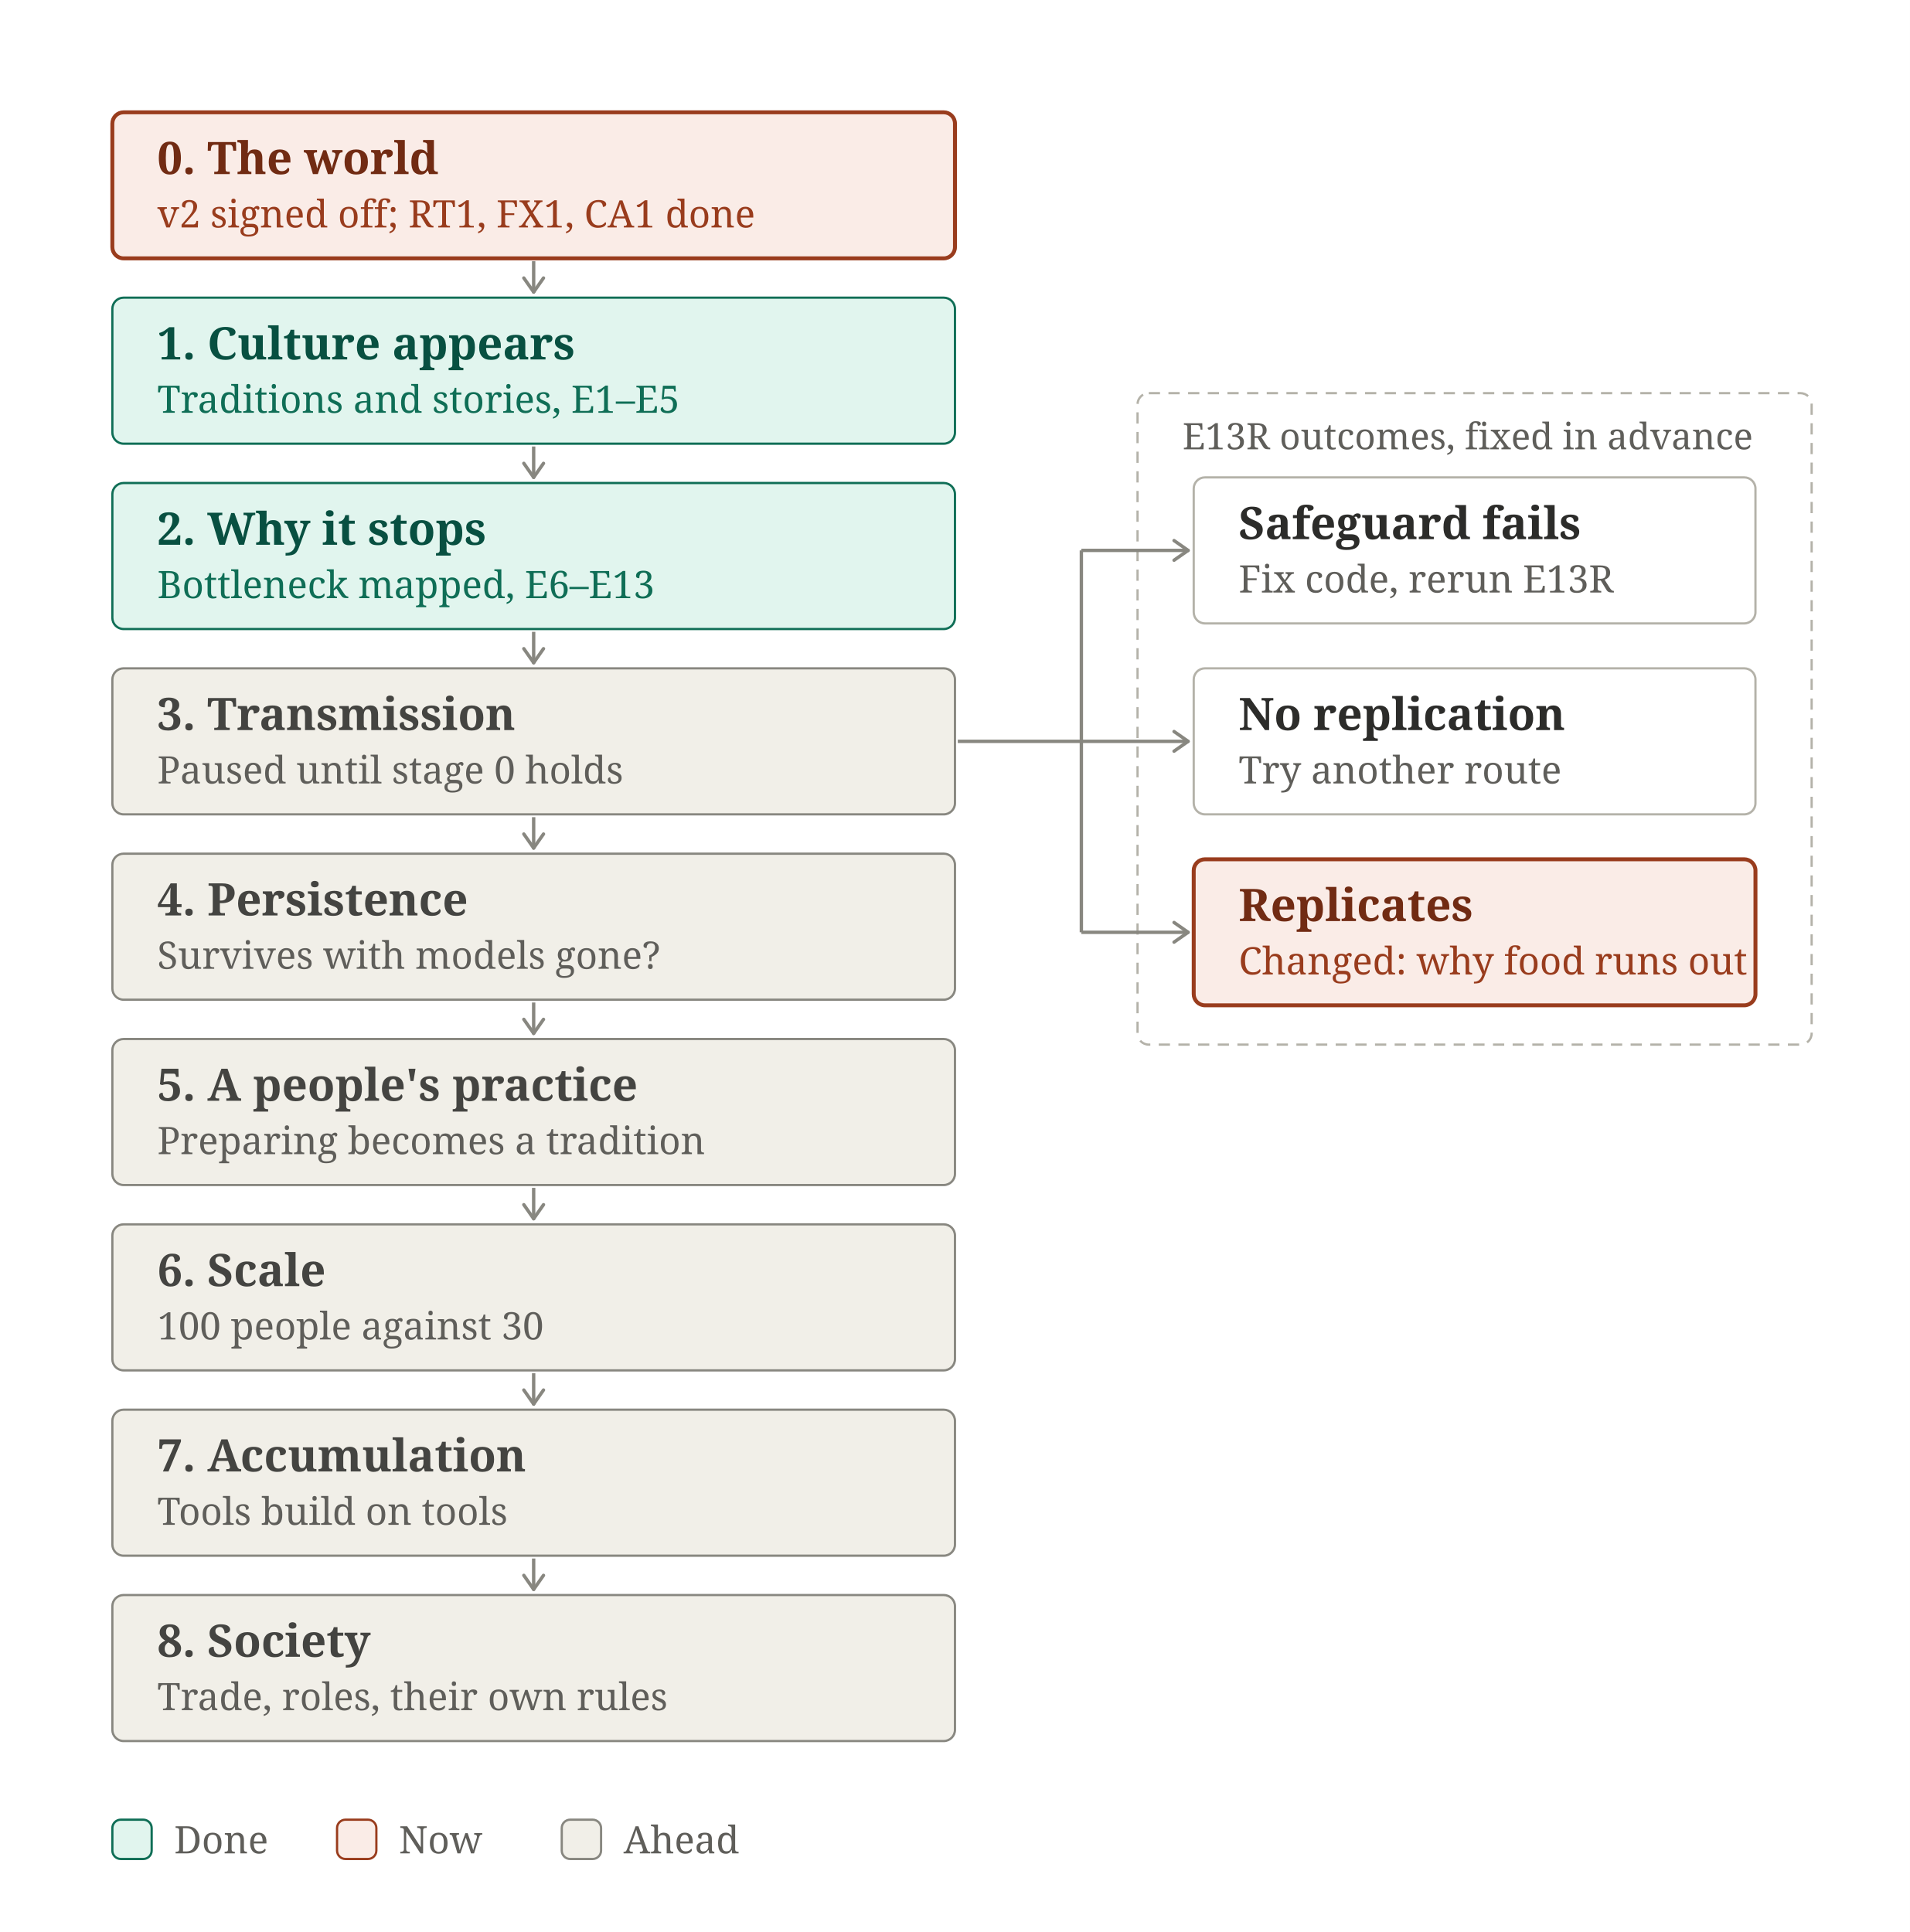
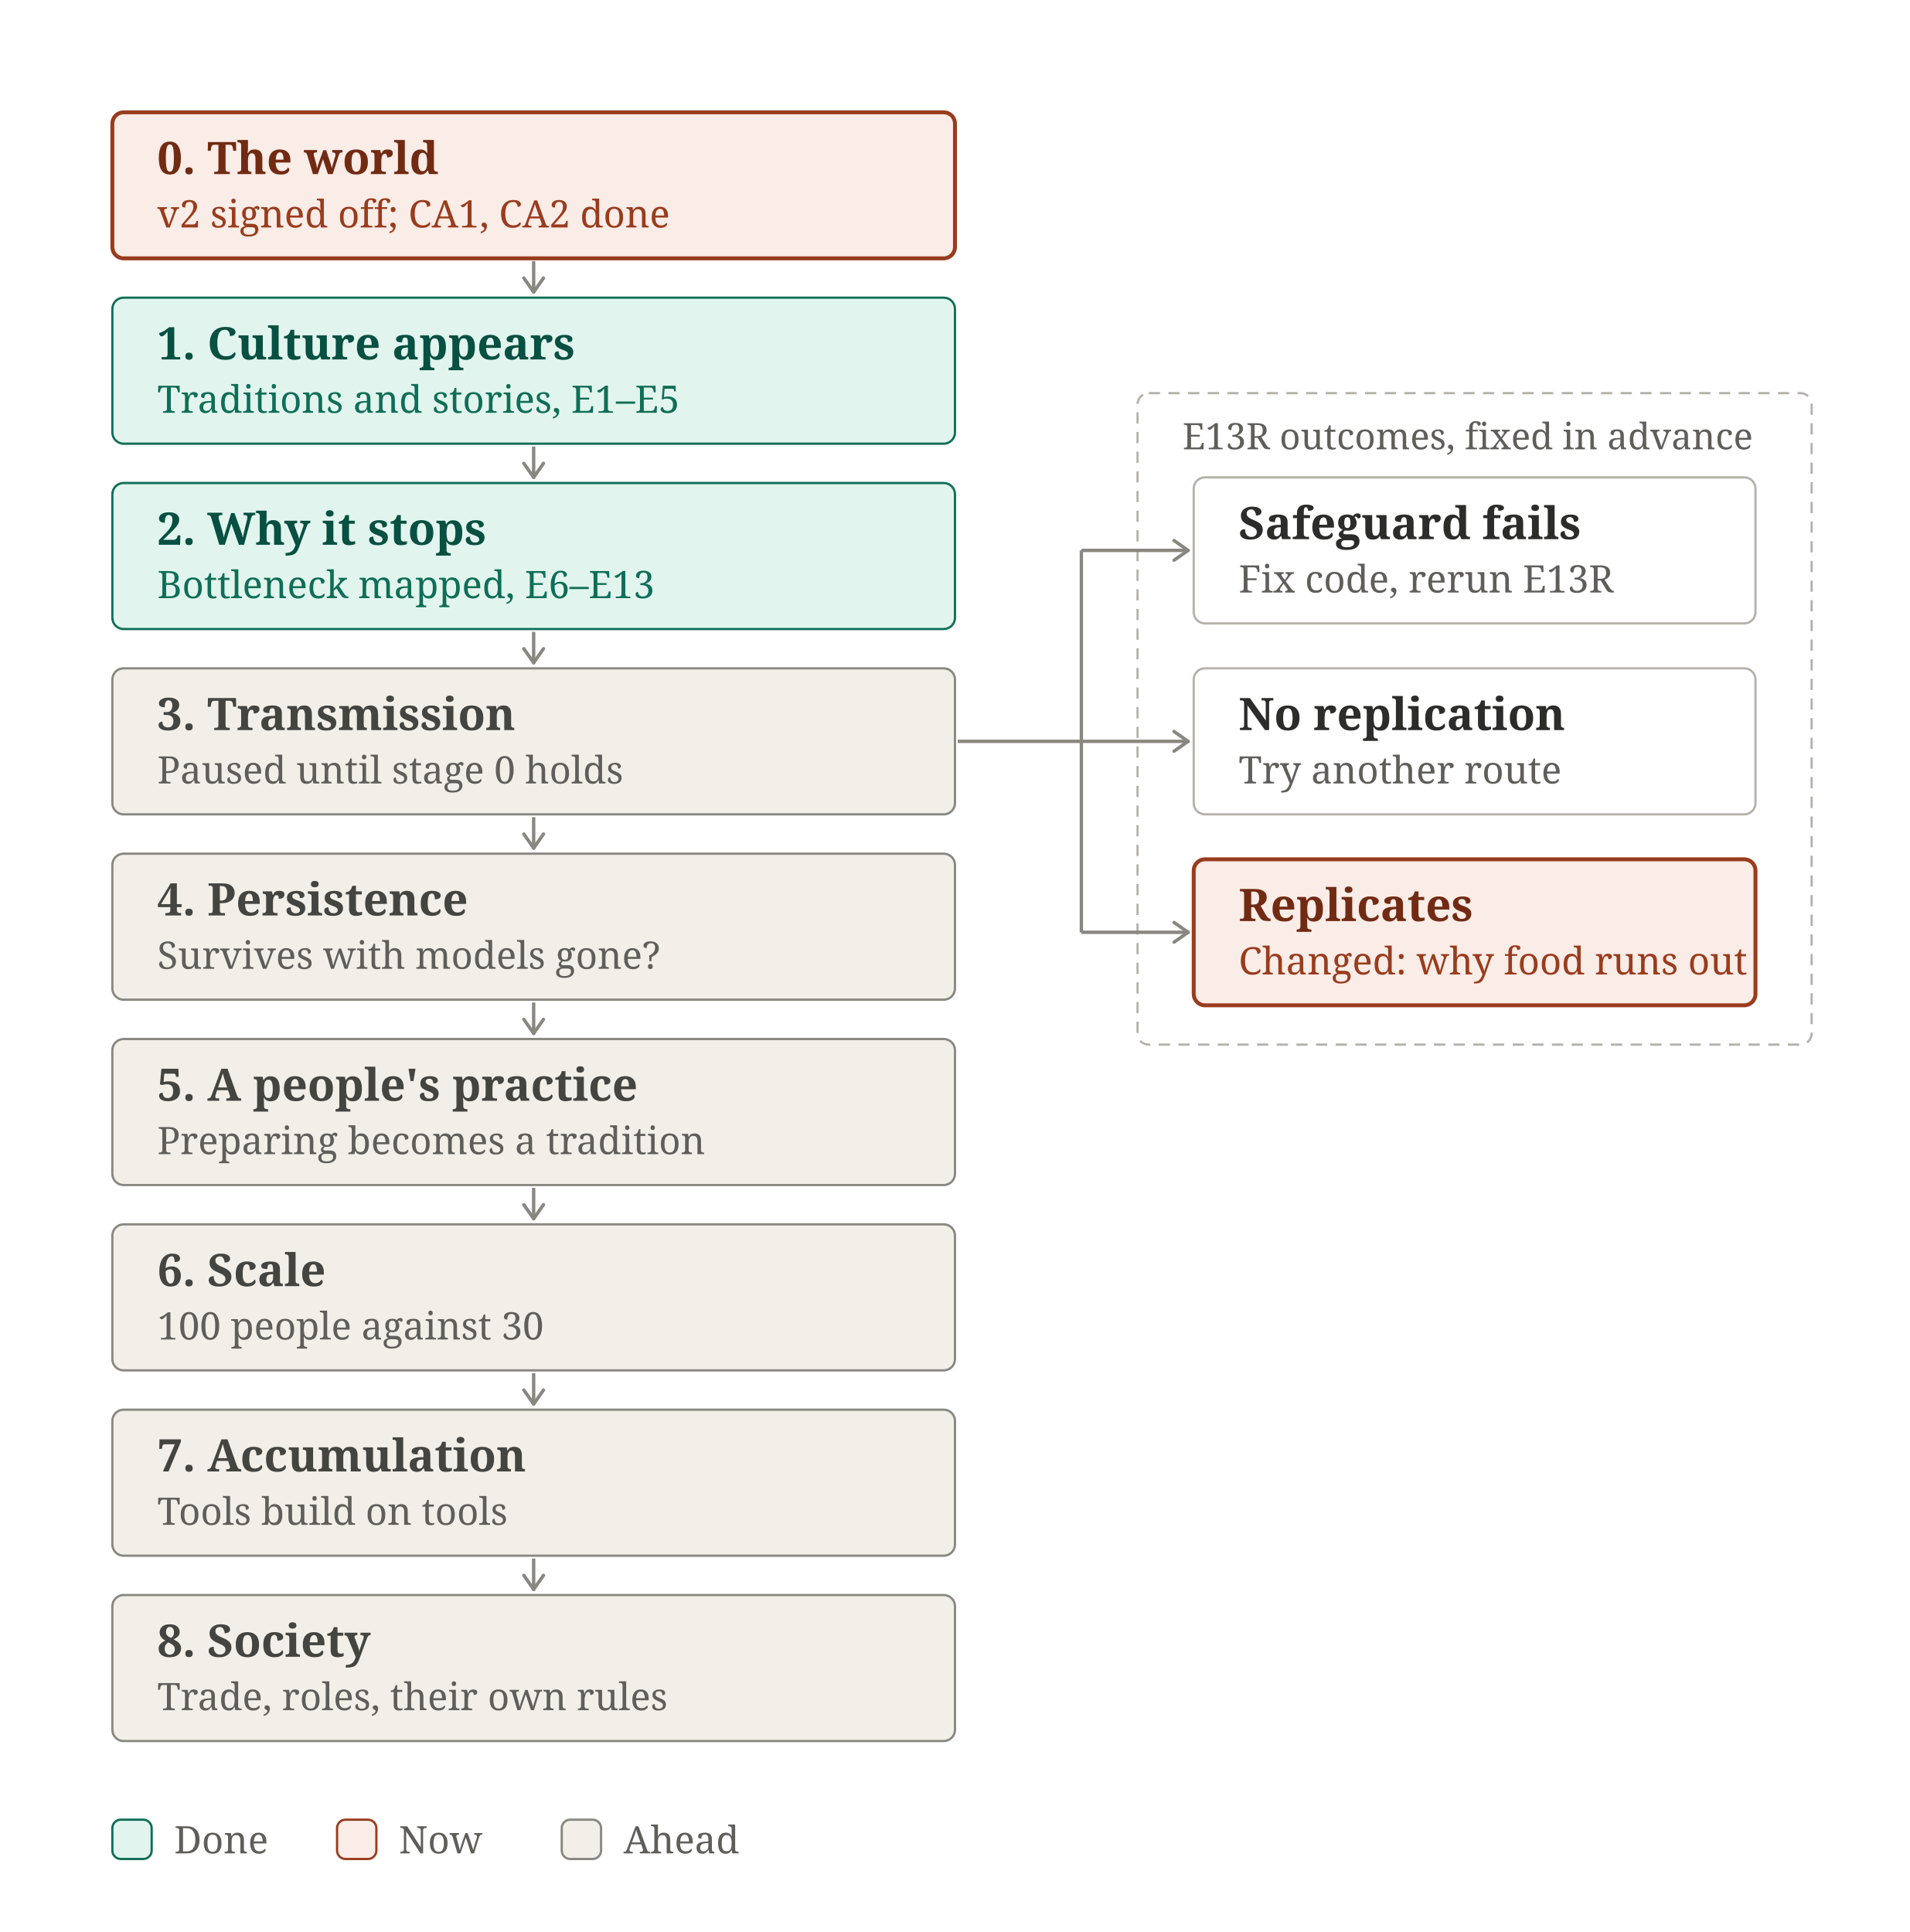
<svg xmlns="http://www.w3.org/2000/svg" width="680" height="688" viewBox="0 0 680 688" font-family="Garamond, Georgia, serif" role="img">
  <rect width="680" height="688" fill="#FFFFFF" />
  <rect x="405" y="140" width="240" height="232" rx="4" fill="none" stroke="#B4B2A9" stroke-width="0.8" stroke-dasharray="4 3" />
  <text x="421" y="160" font-size="13" fill="#5F5E5A">E13R outcomes, fixed in advance</text>
  <line x1="190" y1="93" x2="190" y2="104" stroke="#888780" stroke-width="1.2" />
  <line x1="186.5" y1="99.0" x2="190" y2="104" stroke="#888780" stroke-width="1.2" stroke-linecap="round" />
  <line x1="193.5" y1="99.0" x2="190" y2="104" stroke="#888780" stroke-width="1.2" stroke-linecap="round" />
  <line x1="190" y1="159" x2="190" y2="170" stroke="#888780" stroke-width="1.2" />
  <line x1="186.5" y1="165.0" x2="190" y2="170" stroke="#888780" stroke-width="1.2" stroke-linecap="round" />
  <line x1="193.5" y1="165.0" x2="190" y2="170" stroke="#888780" stroke-width="1.2" stroke-linecap="round" />
  <line x1="190" y1="225" x2="190" y2="236" stroke="#888780" stroke-width="1.2" />
  <line x1="186.5" y1="231.0" x2="190" y2="236" stroke="#888780" stroke-width="1.2" stroke-linecap="round" />
  <line x1="193.5" y1="231.0" x2="190" y2="236" stroke="#888780" stroke-width="1.2" stroke-linecap="round" />
  <line x1="190" y1="291" x2="190" y2="302" stroke="#888780" stroke-width="1.2" />
  <line x1="186.5" y1="297.0" x2="190" y2="302" stroke="#888780" stroke-width="1.2" stroke-linecap="round" />
  <line x1="193.5" y1="297.0" x2="190" y2="302" stroke="#888780" stroke-width="1.2" stroke-linecap="round" />
  <line x1="190" y1="357" x2="190" y2="368" stroke="#888780" stroke-width="1.2" />
  <line x1="186.5" y1="363.0" x2="190" y2="368" stroke="#888780" stroke-width="1.2" stroke-linecap="round" />
  <line x1="193.5" y1="363.0" x2="190" y2="368" stroke="#888780" stroke-width="1.2" stroke-linecap="round" />
  <line x1="190" y1="423" x2="190" y2="434" stroke="#888780" stroke-width="1.2" />
  <line x1="186.5" y1="429.0" x2="190" y2="434" stroke="#888780" stroke-width="1.2" stroke-linecap="round" />
  <line x1="193.5" y1="429.0" x2="190" y2="434" stroke="#888780" stroke-width="1.2" stroke-linecap="round" />
  <line x1="190" y1="489" x2="190" y2="500" stroke="#888780" stroke-width="1.2" />
  <line x1="186.5" y1="495.0" x2="190" y2="500" stroke="#888780" stroke-width="1.2" stroke-linecap="round" />
  <line x1="193.5" y1="495.0" x2="190" y2="500" stroke="#888780" stroke-width="1.2" stroke-linecap="round" />
  <line x1="190" y1="555" x2="190" y2="566" stroke="#888780" stroke-width="1.2" />
  <line x1="186.5" y1="561.0" x2="190" y2="566" stroke="#888780" stroke-width="1.2" stroke-linecap="round" />
  <line x1="193.5" y1="561.0" x2="190" y2="566" stroke="#888780" stroke-width="1.2" stroke-linecap="round" />
  <line x1="341" y1="264" x2="385" y2="264" stroke="#888780" stroke-width="1.2" />
  <line x1="385" y1="196" x2="385" y2="332" stroke="#888780" stroke-width="1.2" />
  <line x1="385" y1="196" x2="423" y2="196" stroke="#888780" stroke-width="1.2" />
  <line x1="418.0" y1="199.5" x2="423" y2="196" stroke="#888780" stroke-width="1.2" stroke-linecap="round" />
  <line x1="418.0" y1="192.5" x2="423" y2="196" stroke="#888780" stroke-width="1.2" stroke-linecap="round" />
  <line x1="385" y1="264" x2="423" y2="264" stroke="#888780" stroke-width="1.2" />
  <line x1="418.0" y1="267.5" x2="423" y2="264" stroke="#888780" stroke-width="1.2" stroke-linecap="round" />
  <line x1="418.0" y1="260.5" x2="423" y2="264" stroke="#888780" stroke-width="1.2" stroke-linecap="round" />
  <line x1="385" y1="332" x2="423" y2="332" stroke="#888780" stroke-width="1.2" />
  <line x1="418.0" y1="335.5" x2="423" y2="332" stroke="#888780" stroke-width="1.2" stroke-linecap="round" />
  <line x1="418.0" y1="328.5" x2="423" y2="332" stroke="#888780" stroke-width="1.2" stroke-linecap="round" />
  <rect x="40" y="40" width="300" height="52" rx="4" fill="#FAECE7" stroke="#993C1D" stroke-width="1.4" />
  <text x="56" y="62" font-size="16" font-weight="bold" fill="#712B13">0. The world</text>
-   <text x="56" y="81" font-size="13.5" fill="#993C1D">v2 signed off; RT1, FX1, CA1 done</text>
+   <text x="56" y="81" font-size="13.5" fill="#993C1D">v2 signed off; CA1, CA2 done</text>
  <rect x="40" y="106" width="300" height="52" rx="4" fill="#E1F5EE" stroke="#0F6E56" stroke-width="0.8" />
  <text x="56" y="128" font-size="16" font-weight="bold" fill="#085041">1. Culture appears</text>
  <text x="56" y="147" font-size="13.5" fill="#0F6E56">Traditions and stories, E1–E5</text>
  <rect x="40" y="172" width="300" height="52" rx="4" fill="#E1F5EE" stroke="#0F6E56" stroke-width="0.8" />
  <text x="56" y="194" font-size="16" font-weight="bold" fill="#085041">2. Why it stops</text>
  <text x="56" y="213" font-size="13.5" fill="#0F6E56">Bottleneck mapped, E6–E13</text>
  <rect x="40" y="238" width="300" height="52" rx="4" fill="#F1EFE8" stroke="#888780" stroke-width="0.8" />
  <text x="56" y="260" font-size="16" font-weight="bold" fill="#444441">3. Transmission</text>
  <text x="56" y="279" font-size="13.5" fill="#5F5E5A">Paused until stage 0 holds</text>
  <rect x="40" y="304" width="300" height="52" rx="4" fill="#F1EFE8" stroke="#888780" stroke-width="0.8" />
  <text x="56" y="326" font-size="16" font-weight="bold" fill="#444441">4. Persistence</text>
  <text x="56" y="345" font-size="13.5" fill="#5F5E5A">Survives with models gone?</text>
  <rect x="40" y="370" width="300" height="52" rx="4" fill="#F1EFE8" stroke="#888780" stroke-width="0.8" />
  <text x="56" y="392" font-size="16" font-weight="bold" fill="#444441">5. A people's practice</text>
  <text x="56" y="411" font-size="13.5" fill="#5F5E5A">Preparing becomes a tradition</text>
  <rect x="40" y="436" width="300" height="52" rx="4" fill="#F1EFE8" stroke="#888780" stroke-width="0.8" />
  <text x="56" y="458" font-size="16" font-weight="bold" fill="#444441">6. Scale</text>
  <text x="56" y="477" font-size="13.5" fill="#5F5E5A">100 people against 30</text>
  <rect x="40" y="502" width="300" height="52" rx="4" fill="#F1EFE8" stroke="#888780" stroke-width="0.8" />
  <text x="56" y="524" font-size="16" font-weight="bold" fill="#444441">7. Accumulation</text>
  <text x="56" y="543" font-size="13.5" fill="#5F5E5A">Tools build on tools</text>
  <rect x="40" y="568" width="300" height="52" rx="4" fill="#F1EFE8" stroke="#888780" stroke-width="0.8" />
  <text x="56" y="590" font-size="16" font-weight="bold" fill="#444441">8. Society</text>
  <text x="56" y="609" font-size="13.5" fill="#5F5E5A">Trade, roles, their own rules</text>
  <rect x="425" y="170" width="200" height="52" rx="4" fill="#FFFFFF" stroke="#B4B2A9" stroke-width="0.8" />
  <text x="441" y="192" font-size="16" font-weight="bold" fill="#2C2C2A">Safeguard fails</text>
  <text x="441" y="211" font-size="13.5" fill="#5F5E5A">Fix code, rerun E13R</text>
  <rect x="425" y="238" width="200" height="52" rx="4" fill="#FFFFFF" stroke="#B4B2A9" stroke-width="0.8" />
  <text x="441" y="260" font-size="16" font-weight="bold" fill="#2C2C2A">No replication</text>
  <text x="441" y="279" font-size="13.5" fill="#5F5E5A">Try another route</text>
  <rect x="425" y="306" width="200" height="52" rx="4" fill="#FAECE7" stroke="#993C1D" stroke-width="1.4" />
  <text x="441" y="328" font-size="16" font-weight="bold" fill="#712B13">Replicates</text>
  <text x="441" y="347" font-size="13.5" fill="#993C1D">Changed: why food runs out</text>
  <rect x="40" y="648" width="14" height="14" rx="3" fill="#E1F5EE" stroke="#0F6E56" stroke-width="0.8" />
  <text x="62" y="660" font-size="13.5" fill="#5F5E5A">Done</text>
  <rect x="120" y="648" width="14" height="14" rx="3" fill="#FAECE7" stroke="#993C1D" stroke-width="0.8" />
  <text x="142" y="660" font-size="13.5" fill="#5F5E5A">Now</text>
  <rect x="200" y="648" width="14" height="14" rx="3" fill="#F1EFE8" stroke="#888780" stroke-width="0.8" />
  <text x="222" y="660" font-size="13.5" fill="#5F5E5A">Ahead</text>
</svg>
